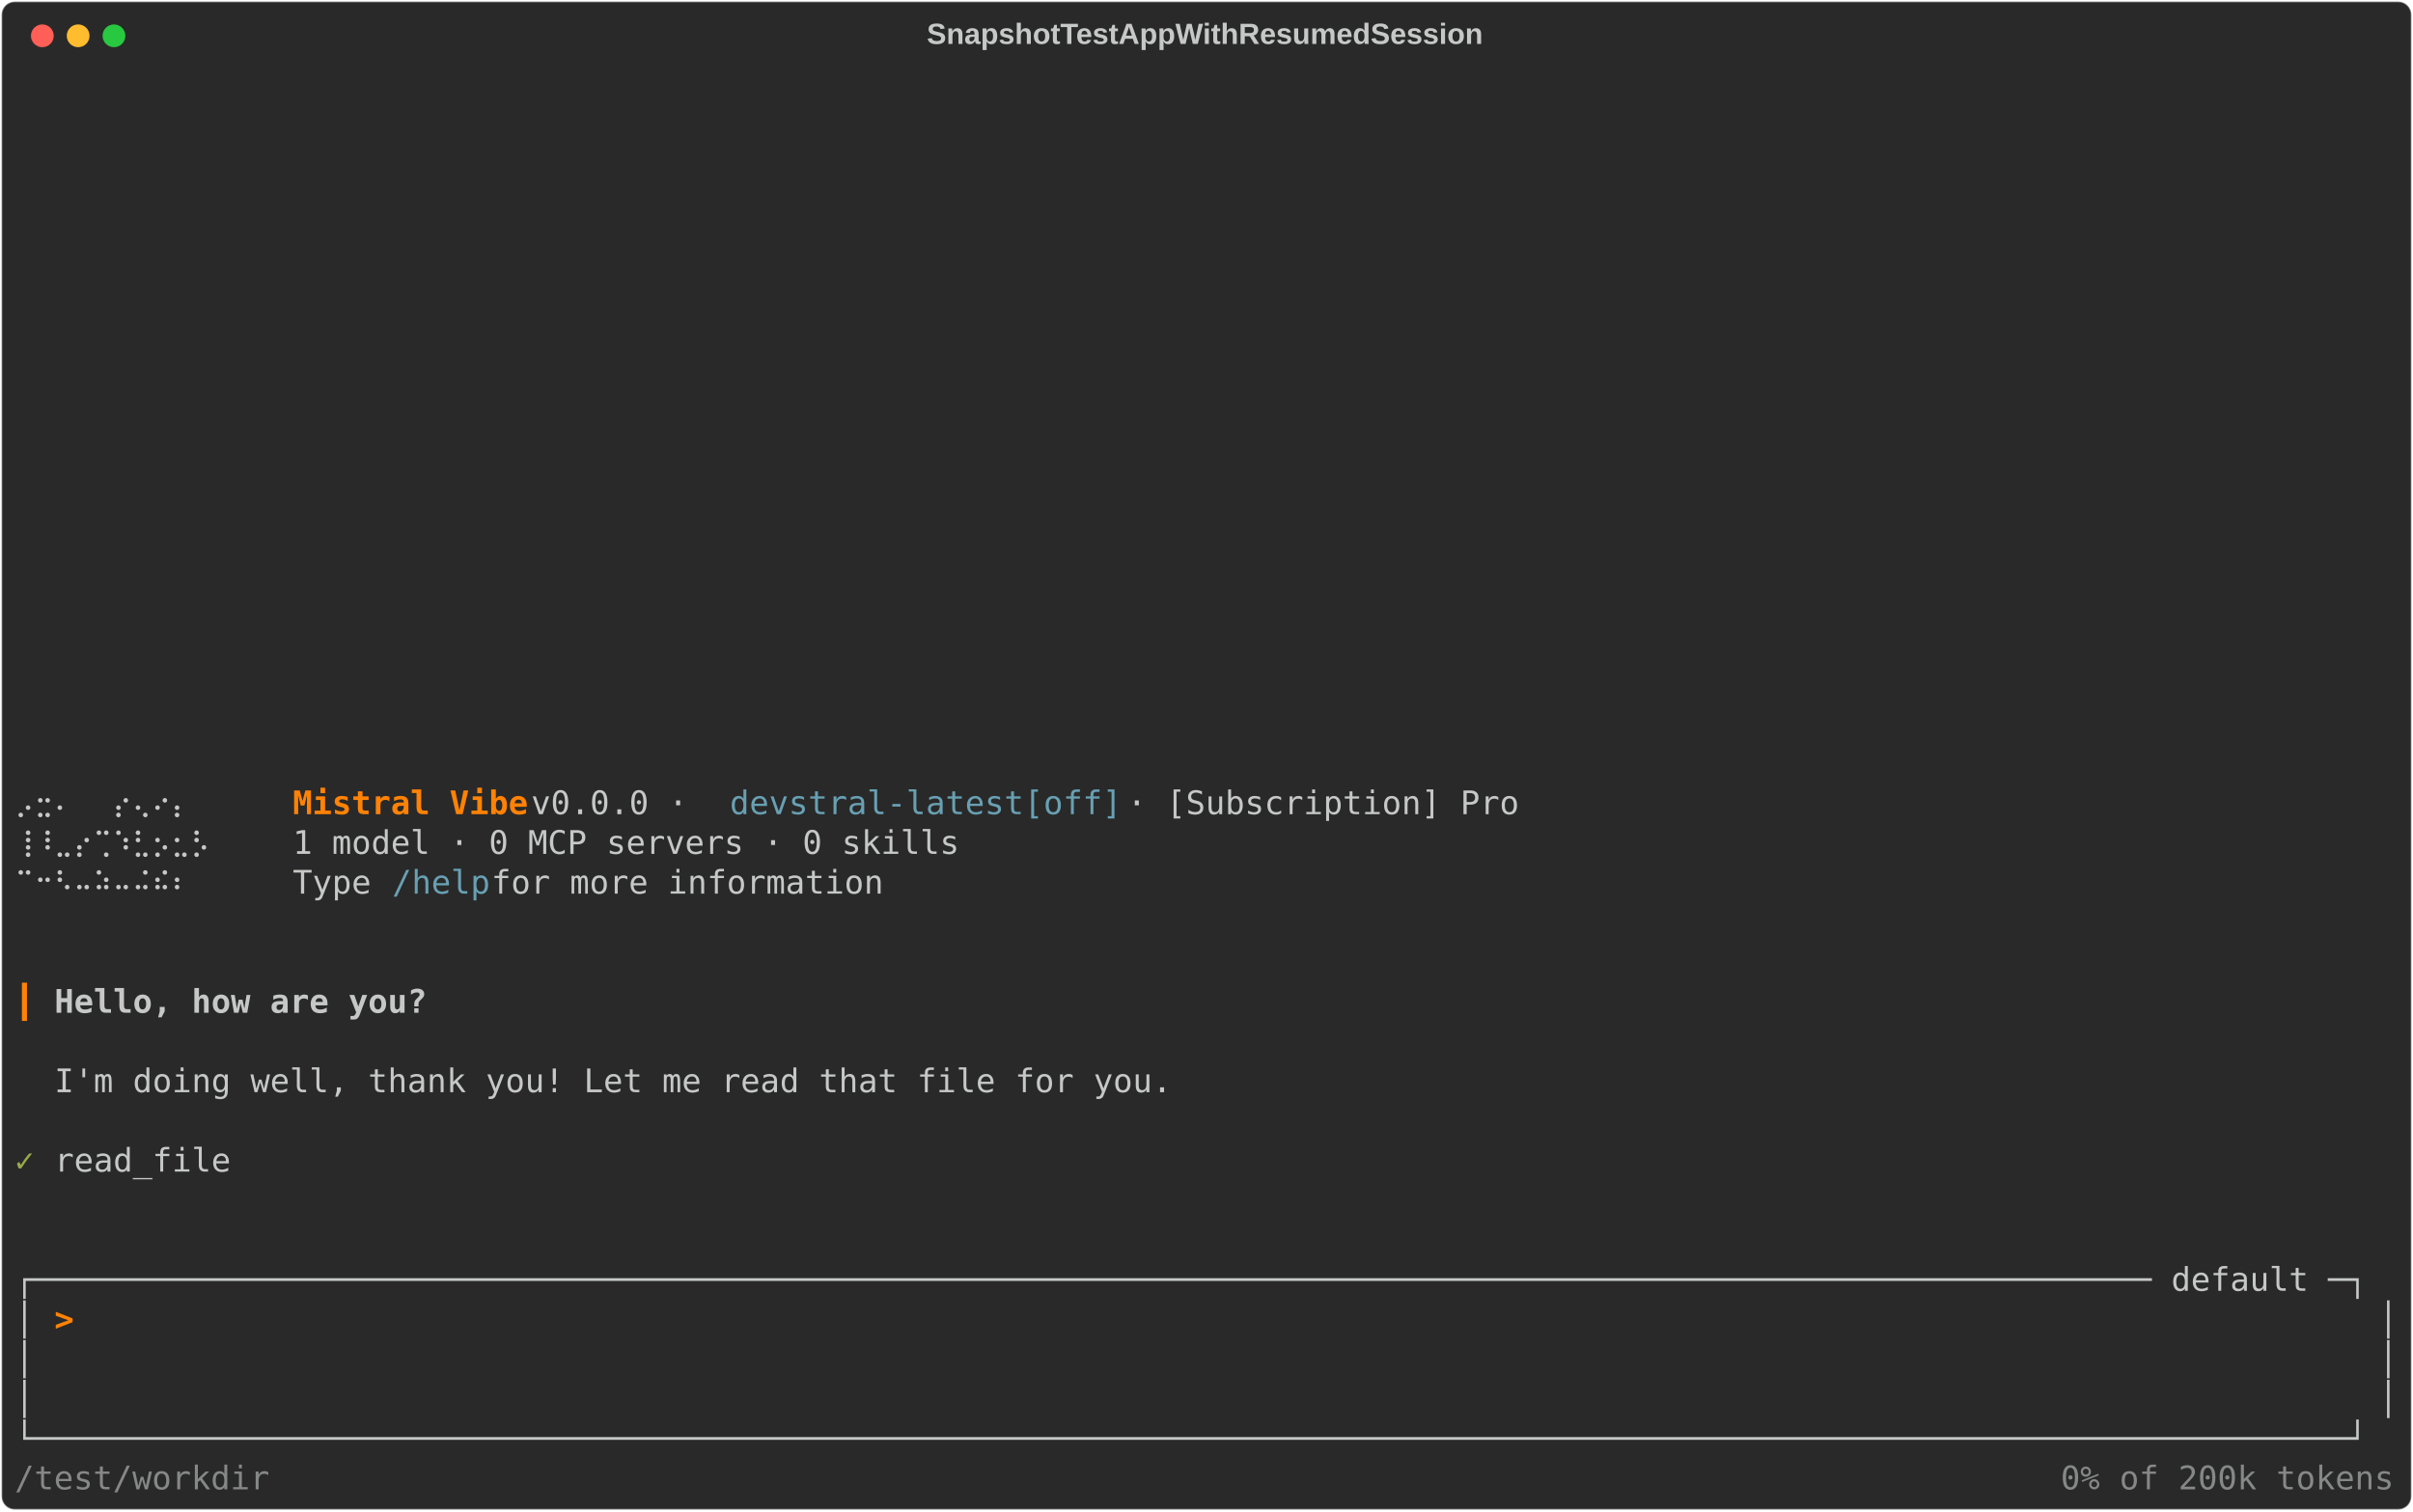
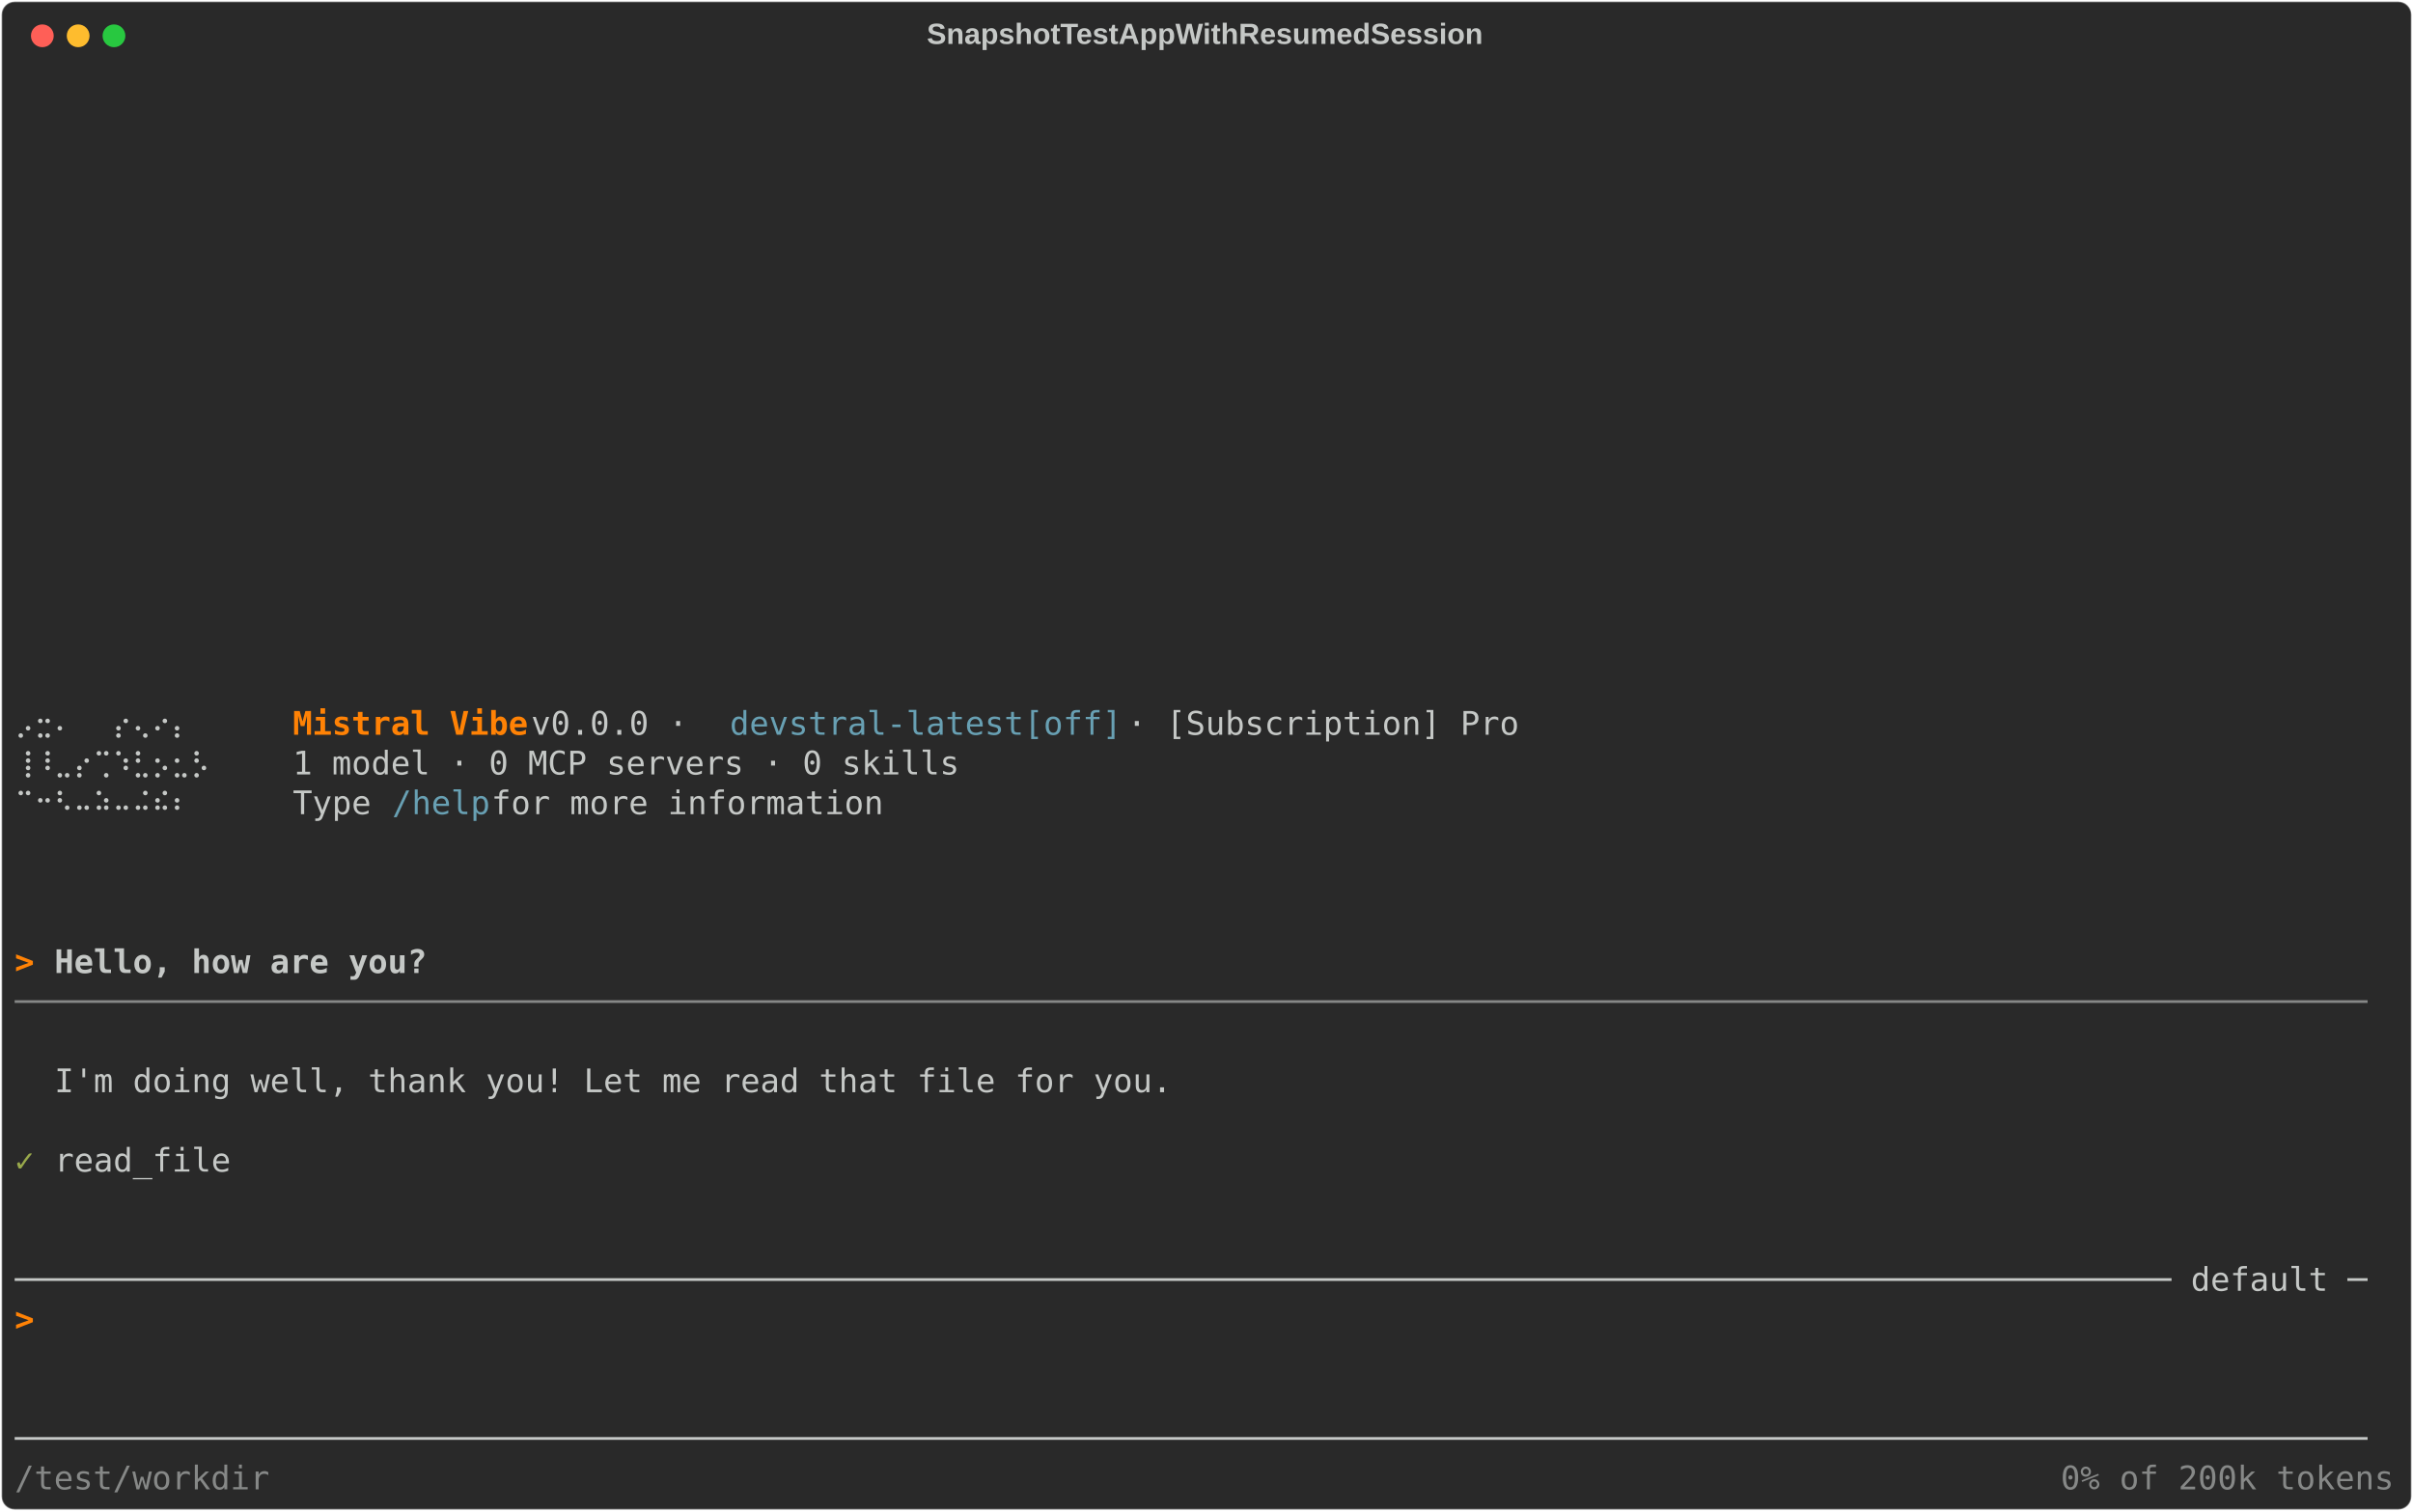
<svg xmlns="http://www.w3.org/2000/svg" class="rich-terminal" viewBox="0 0 1482 928.4">
  <style>

    @font-face {
        font-family: "Fira Code";
        src: local("FiraCode-Regular"),
                url("https://cdnjs.cloudflare.com/ajax/libs/firacode/6.2.0/woff2/FiraCode-Regular.woff2") format("woff2"),
                url("https://cdnjs.cloudflare.com/ajax/libs/firacode/6.2.0/woff/FiraCode-Regular.woff") format("woff");
        font-style: normal;
        font-weight: 400;
    }
    @font-face {
        font-family: "Fira Code";
        src: local("FiraCode-Bold"),
                url("https://cdnjs.cloudflare.com/ajax/libs/firacode/6.2.0/woff2/FiraCode-Bold.woff2") format("woff2"),
                url("https://cdnjs.cloudflare.com/ajax/libs/firacode/6.2.0/woff/FiraCode-Bold.woff") format("woff");
        font-style: bold;
        font-weight: 700;
    }

    .terminal-matrix {
        font-family: Fira Code, monospace;
        font-size: 20px;
        line-height: 24.4px;
        font-variant-east-asian: full-width;
    }

    .terminal-title {
        font-size: 18px;
        font-weight: bold;
        font-family: arial;
    }

    .terminal-r1 { fill: #c5c8c6 }
.terminal-r2 { fill: #ff8205;font-weight: bold }
.terminal-r3 { fill: #68a0b3 }
- .terminal-r4 { fill: #ff8205 }
- .terminal-r5 { fill: #c5c8c6;font-weight: bold }
+ .terminal-r4 { fill: #c5c8c6;font-weight: bold }
+ .terminal-r5 { fill: #868887 }
.terminal-r6 { fill: #98a84b }
- .terminal-r7 { fill: #868887 }
    </style>
  <defs>
    <clipPath id="terminal-clip-terminal">
      <rect x="0" y="0" width="1463.0" height="877.4" />
    </clipPath>
    <clipPath id="terminal-line-0">
      <rect x="0" y="1.5" width="1464" height="24.65" />
    </clipPath>
    <clipPath id="terminal-line-1">
      <rect x="0" y="25.9" width="1464" height="24.65" />
    </clipPath>
    <clipPath id="terminal-line-2">
      <rect x="0" y="50.3" width="1464" height="24.65" />
    </clipPath>
    <clipPath id="terminal-line-3">
      <rect x="0" y="74.7" width="1464" height="24.65" />
    </clipPath>
    <clipPath id="terminal-line-4">
      <rect x="0" y="99.1" width="1464" height="24.65" />
    </clipPath>
    <clipPath id="terminal-line-5">
      <rect x="0" y="123.5" width="1464" height="24.65" />
    </clipPath>
    <clipPath id="terminal-line-6">
      <rect x="0" y="147.9" width="1464" height="24.65" />
    </clipPath>
    <clipPath id="terminal-line-7">
      <rect x="0" y="172.3" width="1464" height="24.65" />
    </clipPath>
    <clipPath id="terminal-line-8">
      <rect x="0" y="196.7" width="1464" height="24.65" />
    </clipPath>
    <clipPath id="terminal-line-9">
      <rect x="0" y="221.1" width="1464" height="24.65" />
    </clipPath>
    <clipPath id="terminal-line-10">
      <rect x="0" y="245.5" width="1464" height="24.65" />
    </clipPath>
    <clipPath id="terminal-line-11">
      <rect x="0" y="269.9" width="1464" height="24.65" />
    </clipPath>
    <clipPath id="terminal-line-12">
      <rect x="0" y="294.3" width="1464" height="24.65" />
    </clipPath>
    <clipPath id="terminal-line-13">
      <rect x="0" y="318.7" width="1464" height="24.65" />
    </clipPath>
    <clipPath id="terminal-line-14">
      <rect x="0" y="343.1" width="1464" height="24.65" />
    </clipPath>
    <clipPath id="terminal-line-15">
      <rect x="0" y="367.5" width="1464" height="24.65" />
    </clipPath>
    <clipPath id="terminal-line-16">
      <rect x="0" y="391.9" width="1464" height="24.65" />
    </clipPath>
    <clipPath id="terminal-line-17">
      <rect x="0" y="416.3" width="1464" height="24.65" />
    </clipPath>
    <clipPath id="terminal-line-18">
      <rect x="0" y="440.7" width="1464" height="24.65" />
    </clipPath>
    <clipPath id="terminal-line-19">
      <rect x="0" y="465.1" width="1464" height="24.65" />
    </clipPath>
    <clipPath id="terminal-line-20">
      <rect x="0" y="489.5" width="1464" height="24.65" />
    </clipPath>
    <clipPath id="terminal-line-21">
      <rect x="0" y="513.9" width="1464" height="24.65" />
    </clipPath>
    <clipPath id="terminal-line-22">
      <rect x="0" y="538.3" width="1464" height="24.65" />
    </clipPath>
    <clipPath id="terminal-line-23">
      <rect x="0" y="562.7" width="1464" height="24.65" />
    </clipPath>
    <clipPath id="terminal-line-24">
      <rect x="0" y="587.1" width="1464" height="24.65" />
    </clipPath>
    <clipPath id="terminal-line-25">
      <rect x="0" y="611.5" width="1464" height="24.65" />
    </clipPath>
    <clipPath id="terminal-line-26">
      <rect x="0" y="635.9" width="1464" height="24.65" />
    </clipPath>
    <clipPath id="terminal-line-27">
      <rect x="0" y="660.3" width="1464" height="24.65" />
    </clipPath>
    <clipPath id="terminal-line-28">
      <rect x="0" y="684.7" width="1464" height="24.65" />
    </clipPath>
    <clipPath id="terminal-line-29">
      <rect x="0" y="709.1" width="1464" height="24.65" />
    </clipPath>
    <clipPath id="terminal-line-30">
      <rect x="0" y="733.5" width="1464" height="24.65" />
    </clipPath>
    <clipPath id="terminal-line-31">
      <rect x="0" y="757.9" width="1464" height="24.65" />
    </clipPath>
    <clipPath id="terminal-line-32">
      <rect x="0" y="782.3" width="1464" height="24.65" />
    </clipPath>
    <clipPath id="terminal-line-33">
      <rect x="0" y="806.7" width="1464" height="24.65" />
    </clipPath>
    <clipPath id="terminal-line-34">
      <rect x="0" y="831.1" width="1464" height="24.65" />
    </clipPath>
  </defs>
  <rect fill="#292929" stroke="rgba(255,255,255,0.35)" stroke-width="1" x="1" y="1" width="1480" height="926.4" rx="8" />
  <text class="terminal-title" fill="#c5c8c6" text-anchor="middle" x="740" y="27">SnapshotTestAppWithResumedSession</text>
  <g transform="translate(26,22)">
    <circle cx="0" cy="0" r="7" fill="#ff5f57" />
    <circle cx="22" cy="0" r="7" fill="#febc2e" />
    <circle cx="44" cy="0" r="7" fill="#28c840" />
  </g>
  <g transform="translate(9, 41)" clip-path="url(#terminal-clip-terminal)">
    <g class="terminal-matrix">
      <text class="terminal-r1" x="1464" y="20" textLength="12.2" clip-path="url(#terminal-line-0)">
</text>
      <text class="terminal-r1" x="1464" y="44.4" textLength="12.2" clip-path="url(#terminal-line-1)">
</text>
      <text class="terminal-r1" x="1464" y="68.8" textLength="12.2" clip-path="url(#terminal-line-2)">
</text>
      <text class="terminal-r1" x="1464" y="93.2" textLength="12.2" clip-path="url(#terminal-line-3)">
</text>
      <text class="terminal-r1" x="1464" y="117.6" textLength="12.2" clip-path="url(#terminal-line-4)">
</text>
      <text class="terminal-r1" x="1464" y="142" textLength="12.2" clip-path="url(#terminal-line-5)">
</text>
      <text class="terminal-r1" x="1464" y="166.4" textLength="12.2" clip-path="url(#terminal-line-6)">
</text>
      <text class="terminal-r1" x="1464" y="190.8" textLength="12.2" clip-path="url(#terminal-line-7)">
</text>
      <text class="terminal-r1" x="1464" y="215.2" textLength="12.2" clip-path="url(#terminal-line-8)">
</text>
      <text class="terminal-r1" x="1464" y="239.6" textLength="12.2" clip-path="url(#terminal-line-9)">
</text>
      <text class="terminal-r1" x="1464" y="264" textLength="12.2" clip-path="url(#terminal-line-10)">
</text>
      <text class="terminal-r1" x="1464" y="288.4" textLength="12.2" clip-path="url(#terminal-line-11)">
</text>
      <text class="terminal-r1" x="1464" y="312.8" textLength="12.2" clip-path="url(#terminal-line-12)">
</text>
      <text class="terminal-r1" x="1464" y="337.2" textLength="12.2" clip-path="url(#terminal-line-13)">
</text>
      <text class="terminal-r1" x="1464" y="361.6" textLength="12.2" clip-path="url(#terminal-line-14)">
</text>
      <text class="terminal-r1" x="1464" y="386" textLength="12.2" clip-path="url(#terminal-line-15)">
</text>
+       <text class="terminal-r1" x="0" y="410.4" textLength="134.2" clip-path="url(#terminal-line-16)">  ⡠⣒⠄  ⡔⢄⠔⡄</text>
+       <text class="terminal-r2" x="170.8" y="410.4" textLength="146.4" clip-path="url(#terminal-line-16)">Mistral Vibe</text>
+       <text class="terminal-r1" x="317.2" y="410.4" textLength="122" clip-path="url(#terminal-line-16)"> v0.0.0 · </text>
+       <text class="terminal-r3" x="439.2" y="410.4" textLength="244" clip-path="url(#terminal-line-16)">devstral-latest[off]</text>
+       <text class="terminal-r1" x="683.2" y="410.4" textLength="256.2" clip-path="url(#terminal-line-16)"> · [Subscription] Pro</text>
      <text class="terminal-r1" x="1464" y="410.4" textLength="12.2" clip-path="url(#terminal-line-16)">
</text>
+       <text class="terminal-r1" x="0" y="434.8" textLength="134.2" clip-path="url(#terminal-line-17)"> ⢸⠸⣀⡔⢉⠱⣃⡢⣂⡣</text>
+       <text class="terminal-r1" x="170.8" y="434.8" textLength="414.8" clip-path="url(#terminal-line-17)">1 model · 0 MCP servers · 0 skills</text>
      <text class="terminal-r1" x="1464" y="434.8" textLength="12.2" clip-path="url(#terminal-line-17)">
</text>
-       <text class="terminal-r1" x="0" y="459.2" textLength="134.2" clip-path="url(#terminal-line-18)">  ⡠⣒⠄  ⡔⢄⠔⡄</text>
-       <text class="terminal-r2" x="170.8" y="459.2" textLength="146.4" clip-path="url(#terminal-line-18)">Mistral Vibe</text>
-       <text class="terminal-r1" x="317.2" y="459.2" textLength="122" clip-path="url(#terminal-line-18)"> v0.0.0 · </text>
-       <text class="terminal-r3" x="439.2" y="459.2" textLength="244" clip-path="url(#terminal-line-18)">devstral-latest[off]</text>
-       <text class="terminal-r1" x="683.2" y="459.2" textLength="256.2" clip-path="url(#terminal-line-18)"> · [Subscription] Pro</text>
+       <text class="terminal-r1" x="0" y="459.2" textLength="134.2" clip-path="url(#terminal-line-18)">  ⠉⠒⠣⠤⠵⠤⠬⠮⠆</text>
+       <text class="terminal-r1" x="170.8" y="459.2" textLength="61" clip-path="url(#terminal-line-18)">Type </text>
+       <text class="terminal-r3" x="231.8" y="459.2" textLength="61" clip-path="url(#terminal-line-18)">/help</text>
+       <text class="terminal-r1" x="292.8" y="459.2" textLength="256.2" clip-path="url(#terminal-line-18)"> for more information</text>
      <text class="terminal-r1" x="1464" y="459.2" textLength="12.2" clip-path="url(#terminal-line-18)">
</text>
-       <text class="terminal-r1" x="0" y="483.6" textLength="134.2" clip-path="url(#terminal-line-19)"> ⢸⠸⣀⡔⢉⠱⣃⡢⣂⡣</text>
-       <text class="terminal-r1" x="170.8" y="483.6" textLength="414.8" clip-path="url(#terminal-line-19)">1 model · 0 MCP servers · 0 skills</text>
      <text class="terminal-r1" x="1464" y="483.6" textLength="12.2" clip-path="url(#terminal-line-19)">
</text>
-       <text class="terminal-r1" x="0" y="508" textLength="134.2" clip-path="url(#terminal-line-20)">  ⠉⠒⠣⠤⠵⠤⠬⠮⠆</text>
-       <text class="terminal-r1" x="170.8" y="508" textLength="61" clip-path="url(#terminal-line-20)">Type </text>
-       <text class="terminal-r3" x="231.8" y="508" textLength="61" clip-path="url(#terminal-line-20)">/help</text>
-       <text class="terminal-r1" x="292.8" y="508" textLength="256.2" clip-path="url(#terminal-line-20)"> for more information</text>
      <text class="terminal-r1" x="1464" y="508" textLength="12.2" clip-path="url(#terminal-line-20)">
</text>
      <text class="terminal-r1" x="1464" y="532.4" textLength="12.2" clip-path="url(#terminal-line-21)">
</text>
+       <text class="terminal-r2" x="0" y="556.8" textLength="24.4" clip-path="url(#terminal-line-22)">&gt; </text>
+       <text class="terminal-r4" x="24.4" y="556.8" textLength="231.8" clip-path="url(#terminal-line-22)">Hello, how are you?</text>
      <text class="terminal-r1" x="1464" y="556.8" textLength="12.2" clip-path="url(#terminal-line-22)">
</text>
-       <text class="terminal-r4" x="0" y="581.2" textLength="12.2" clip-path="url(#terminal-line-23)">┃</text>
-       <text class="terminal-r5" x="24.4" y="581.2" textLength="231.8" clip-path="url(#terminal-line-23)">Hello, how are you?</text>
+       <text class="terminal-r5" x="0" y="581.2" textLength="1464" clip-path="url(#terminal-line-23)">────────────────────────────────────────────────────────────────────────────────────────────────────────────────────────</text>
      <text class="terminal-r1" x="1464" y="581.2" textLength="12.2" clip-path="url(#terminal-line-23)">
</text>
      <text class="terminal-r1" x="1464" y="605.6" textLength="12.2" clip-path="url(#terminal-line-24)">
</text>
      <text class="terminal-r1" x="24.4" y="630" textLength="695.4" clip-path="url(#terminal-line-25)">I'm doing well, thank you! Let me read that file for you.</text>
      <text class="terminal-r1" x="1464" y="630" textLength="12.2" clip-path="url(#terminal-line-25)">
</text>
      <text class="terminal-r1" x="1464" y="654.4" textLength="12.2" clip-path="url(#terminal-line-26)">
</text>
      <text class="terminal-r6" x="0" y="678.8" textLength="12.2" clip-path="url(#terminal-line-27)">✓</text>
      <text class="terminal-r1" x="24.4" y="678.8" textLength="109.8" clip-path="url(#terminal-line-27)">read_file</text>
      <text class="terminal-r1" x="1464" y="678.8" textLength="12.2" clip-path="url(#terminal-line-27)">
</text>
      <text class="terminal-r1" x="1464" y="703.2" textLength="12.2" clip-path="url(#terminal-line-28)">
</text>
      <text class="terminal-r1" x="1464" y="727.6" textLength="12.2" clip-path="url(#terminal-line-29)">
</text>
-       <text class="terminal-r1" x="0" y="752" textLength="1464" clip-path="url(#terminal-line-30)">┌──────────────────────────────────────────────────────────────────────────────────────────────────────────── default ─┐</text>
+       <text class="terminal-r1" x="0" y="752" textLength="1464" clip-path="url(#terminal-line-30)">────────────────────────────────────────────────────────────────────────────────────────────────────────────── default ─</text>
      <text class="terminal-r1" x="1464" y="752" textLength="12.2" clip-path="url(#terminal-line-30)">
</text>
-       <text class="terminal-r1" x="0" y="776.4" textLength="12.2" clip-path="url(#terminal-line-31)">│</text>
-       <text class="terminal-r2" x="24.4" y="776.4" textLength="12.2" clip-path="url(#terminal-line-31)">&gt;</text>
-       <text class="terminal-r1" x="1451.8" y="776.4" textLength="12.2" clip-path="url(#terminal-line-31)">│</text>
+       <text class="terminal-r2" x="0" y="776.4" textLength="12.2" clip-path="url(#terminal-line-31)">&gt;</text>
      <text class="terminal-r1" x="1464" y="776.4" textLength="12.2" clip-path="url(#terminal-line-31)">
</text>
-       <text class="terminal-r1" x="0" y="800.8" textLength="12.2" clip-path="url(#terminal-line-32)">│</text>
-       <text class="terminal-r1" x="1451.8" y="800.8" textLength="12.2" clip-path="url(#terminal-line-32)">│</text>
      <text class="terminal-r1" x="1464" y="800.8" textLength="12.2" clip-path="url(#terminal-line-32)">
</text>
-       <text class="terminal-r1" x="0" y="825.2" textLength="12.2" clip-path="url(#terminal-line-33)">│</text>
-       <text class="terminal-r1" x="1451.8" y="825.2" textLength="12.2" clip-path="url(#terminal-line-33)">│</text>
      <text class="terminal-r1" x="1464" y="825.2" textLength="12.2" clip-path="url(#terminal-line-33)">
</text>
-       <text class="terminal-r1" x="0" y="849.6" textLength="1464" clip-path="url(#terminal-line-34)">└──────────────────────────────────────────────────────────────────────────────────────────────────────────────────────┘</text>
+       <text class="terminal-r1" x="0" y="849.6" textLength="1464" clip-path="url(#terminal-line-34)">────────────────────────────────────────────────────────────────────────────────────────────────────────────────────────</text>
      <text class="terminal-r1" x="1464" y="849.6" textLength="12.2" clip-path="url(#terminal-line-34)">
</text>
-       <text class="terminal-r7" x="0" y="874" textLength="158.6" clip-path="url(#terminal-line-35)">/test/workdir</text>
-       <text class="terminal-r7" x="1256.6" y="874" textLength="207.4" clip-path="url(#terminal-line-35)">0% of 200k tokens</text>
+       <text class="terminal-r5" x="0" y="874" textLength="158.6" clip-path="url(#terminal-line-35)">/test/workdir</text>
+       <text class="terminal-r5" x="1256.6" y="874" textLength="207.4" clip-path="url(#terminal-line-35)">0% of 200k tokens</text>
    </g>
  </g>
</svg>
